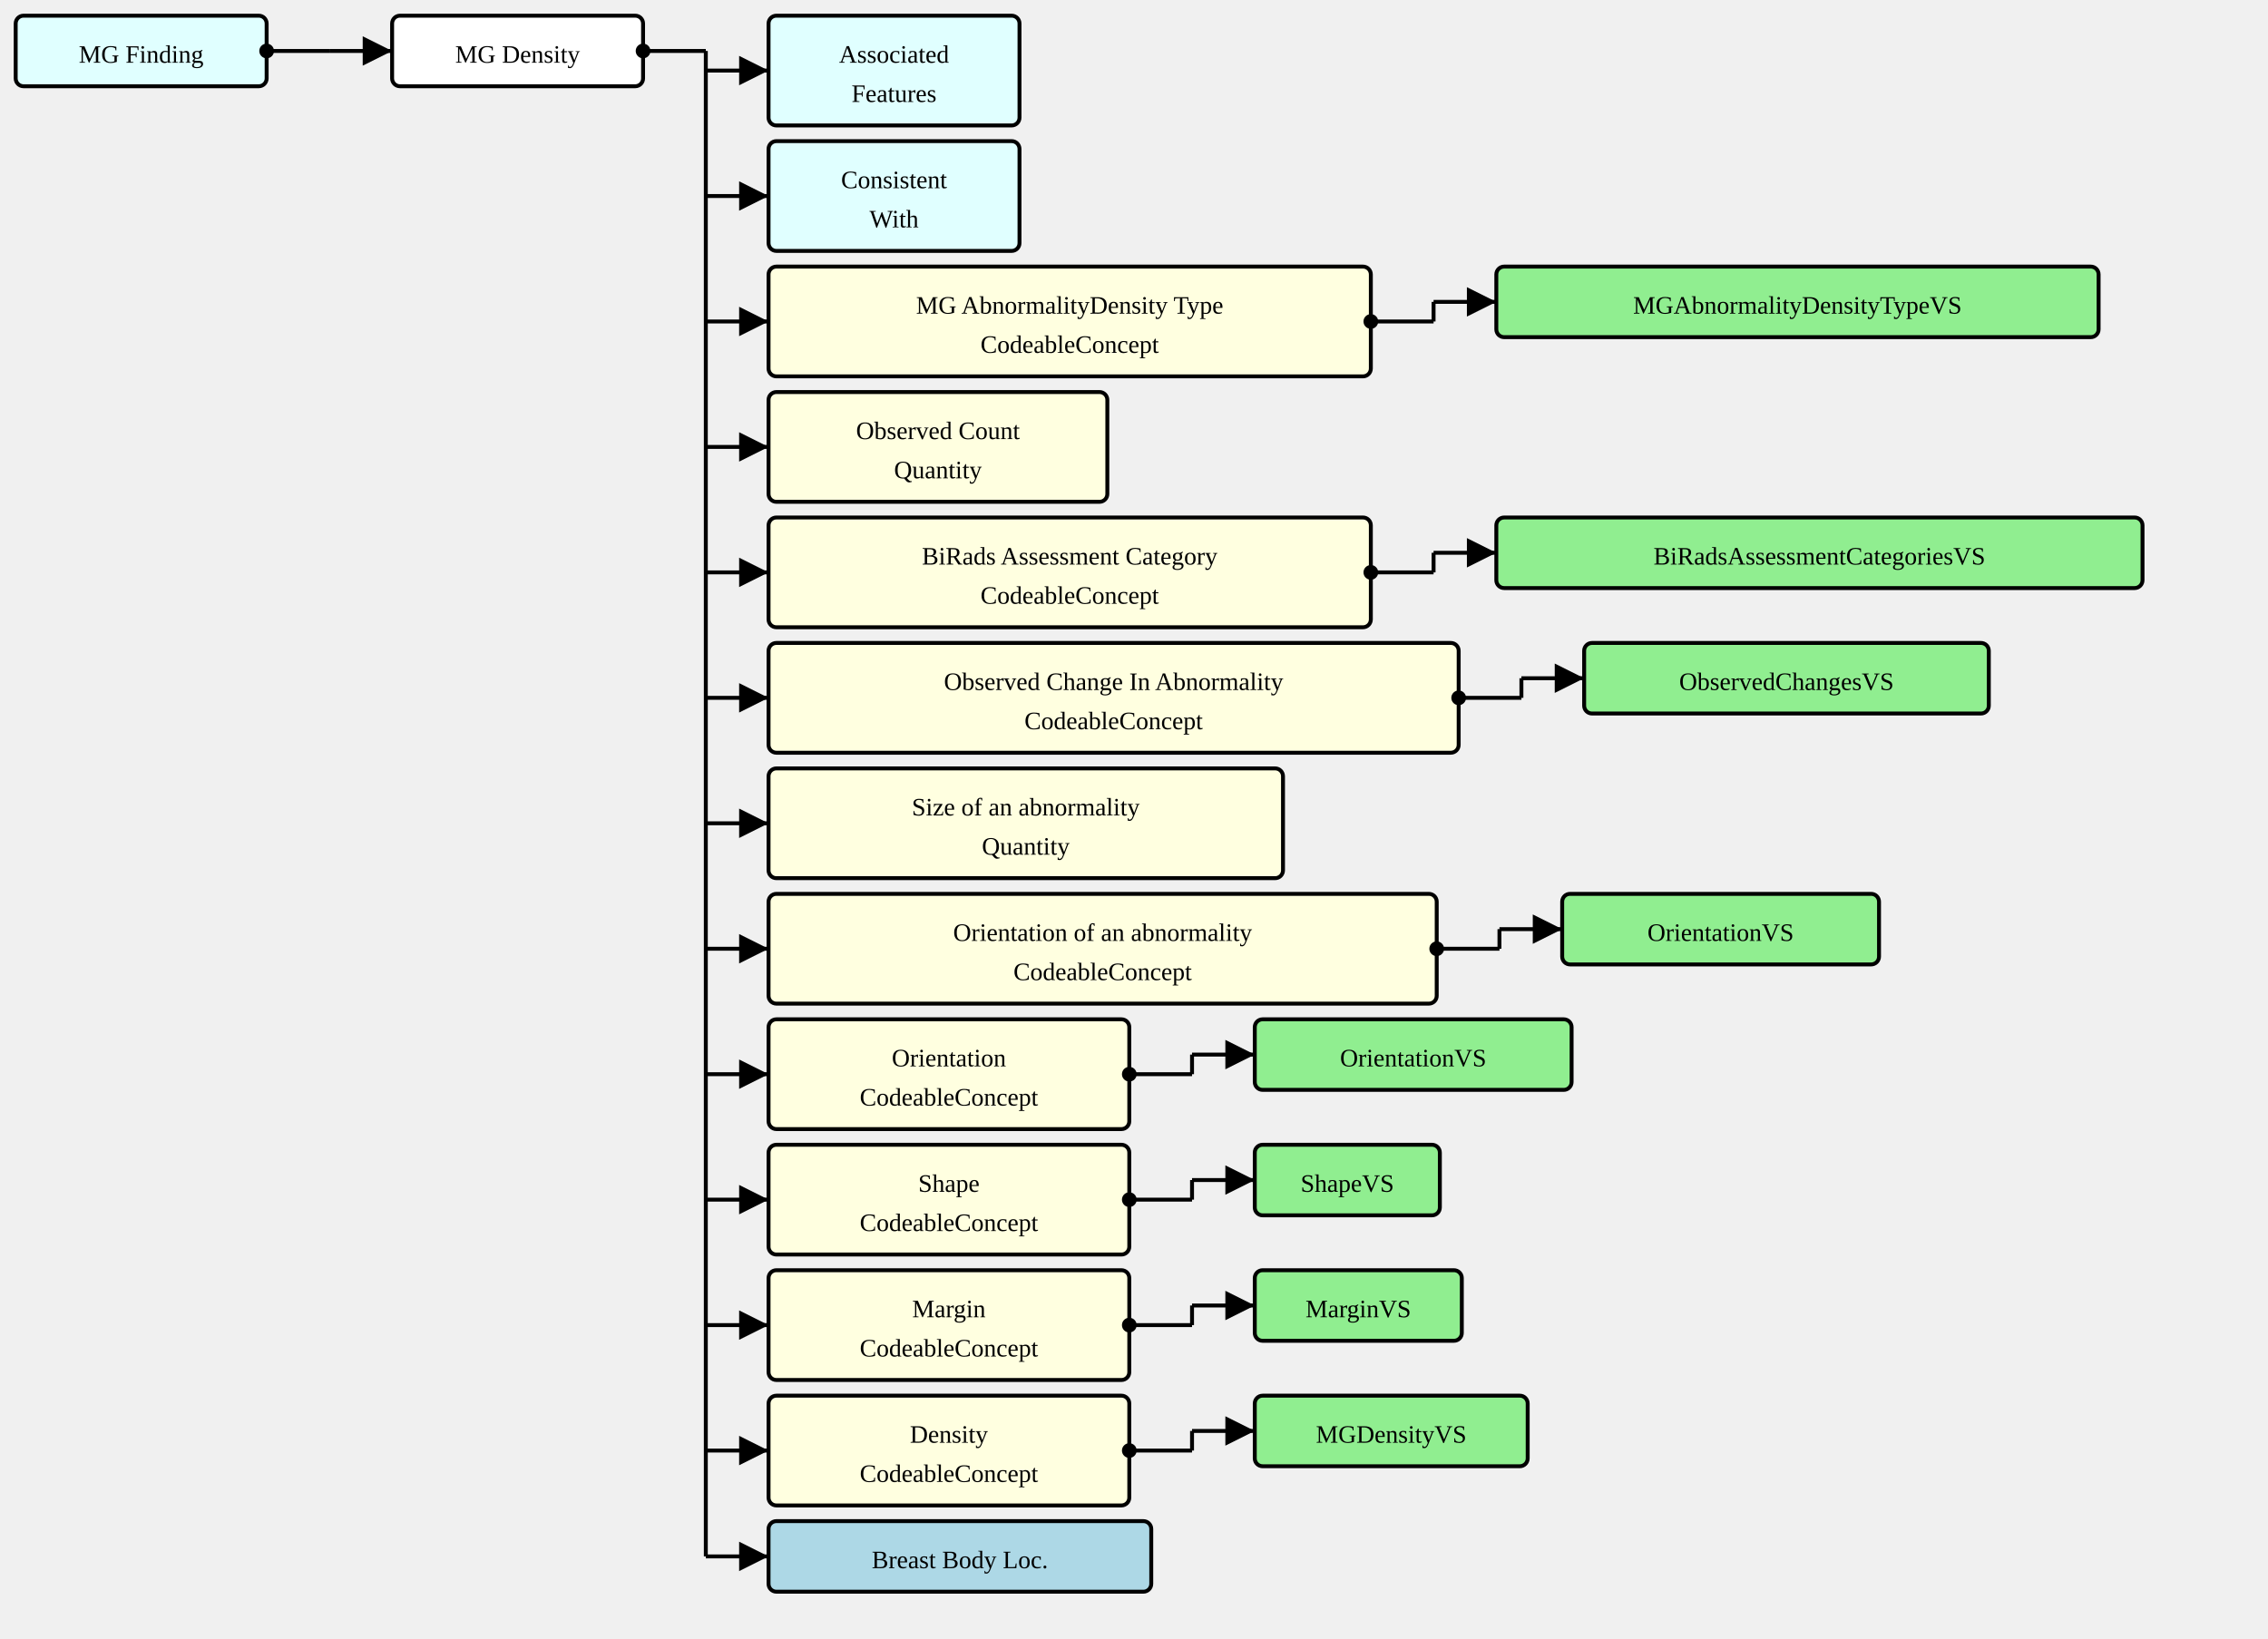
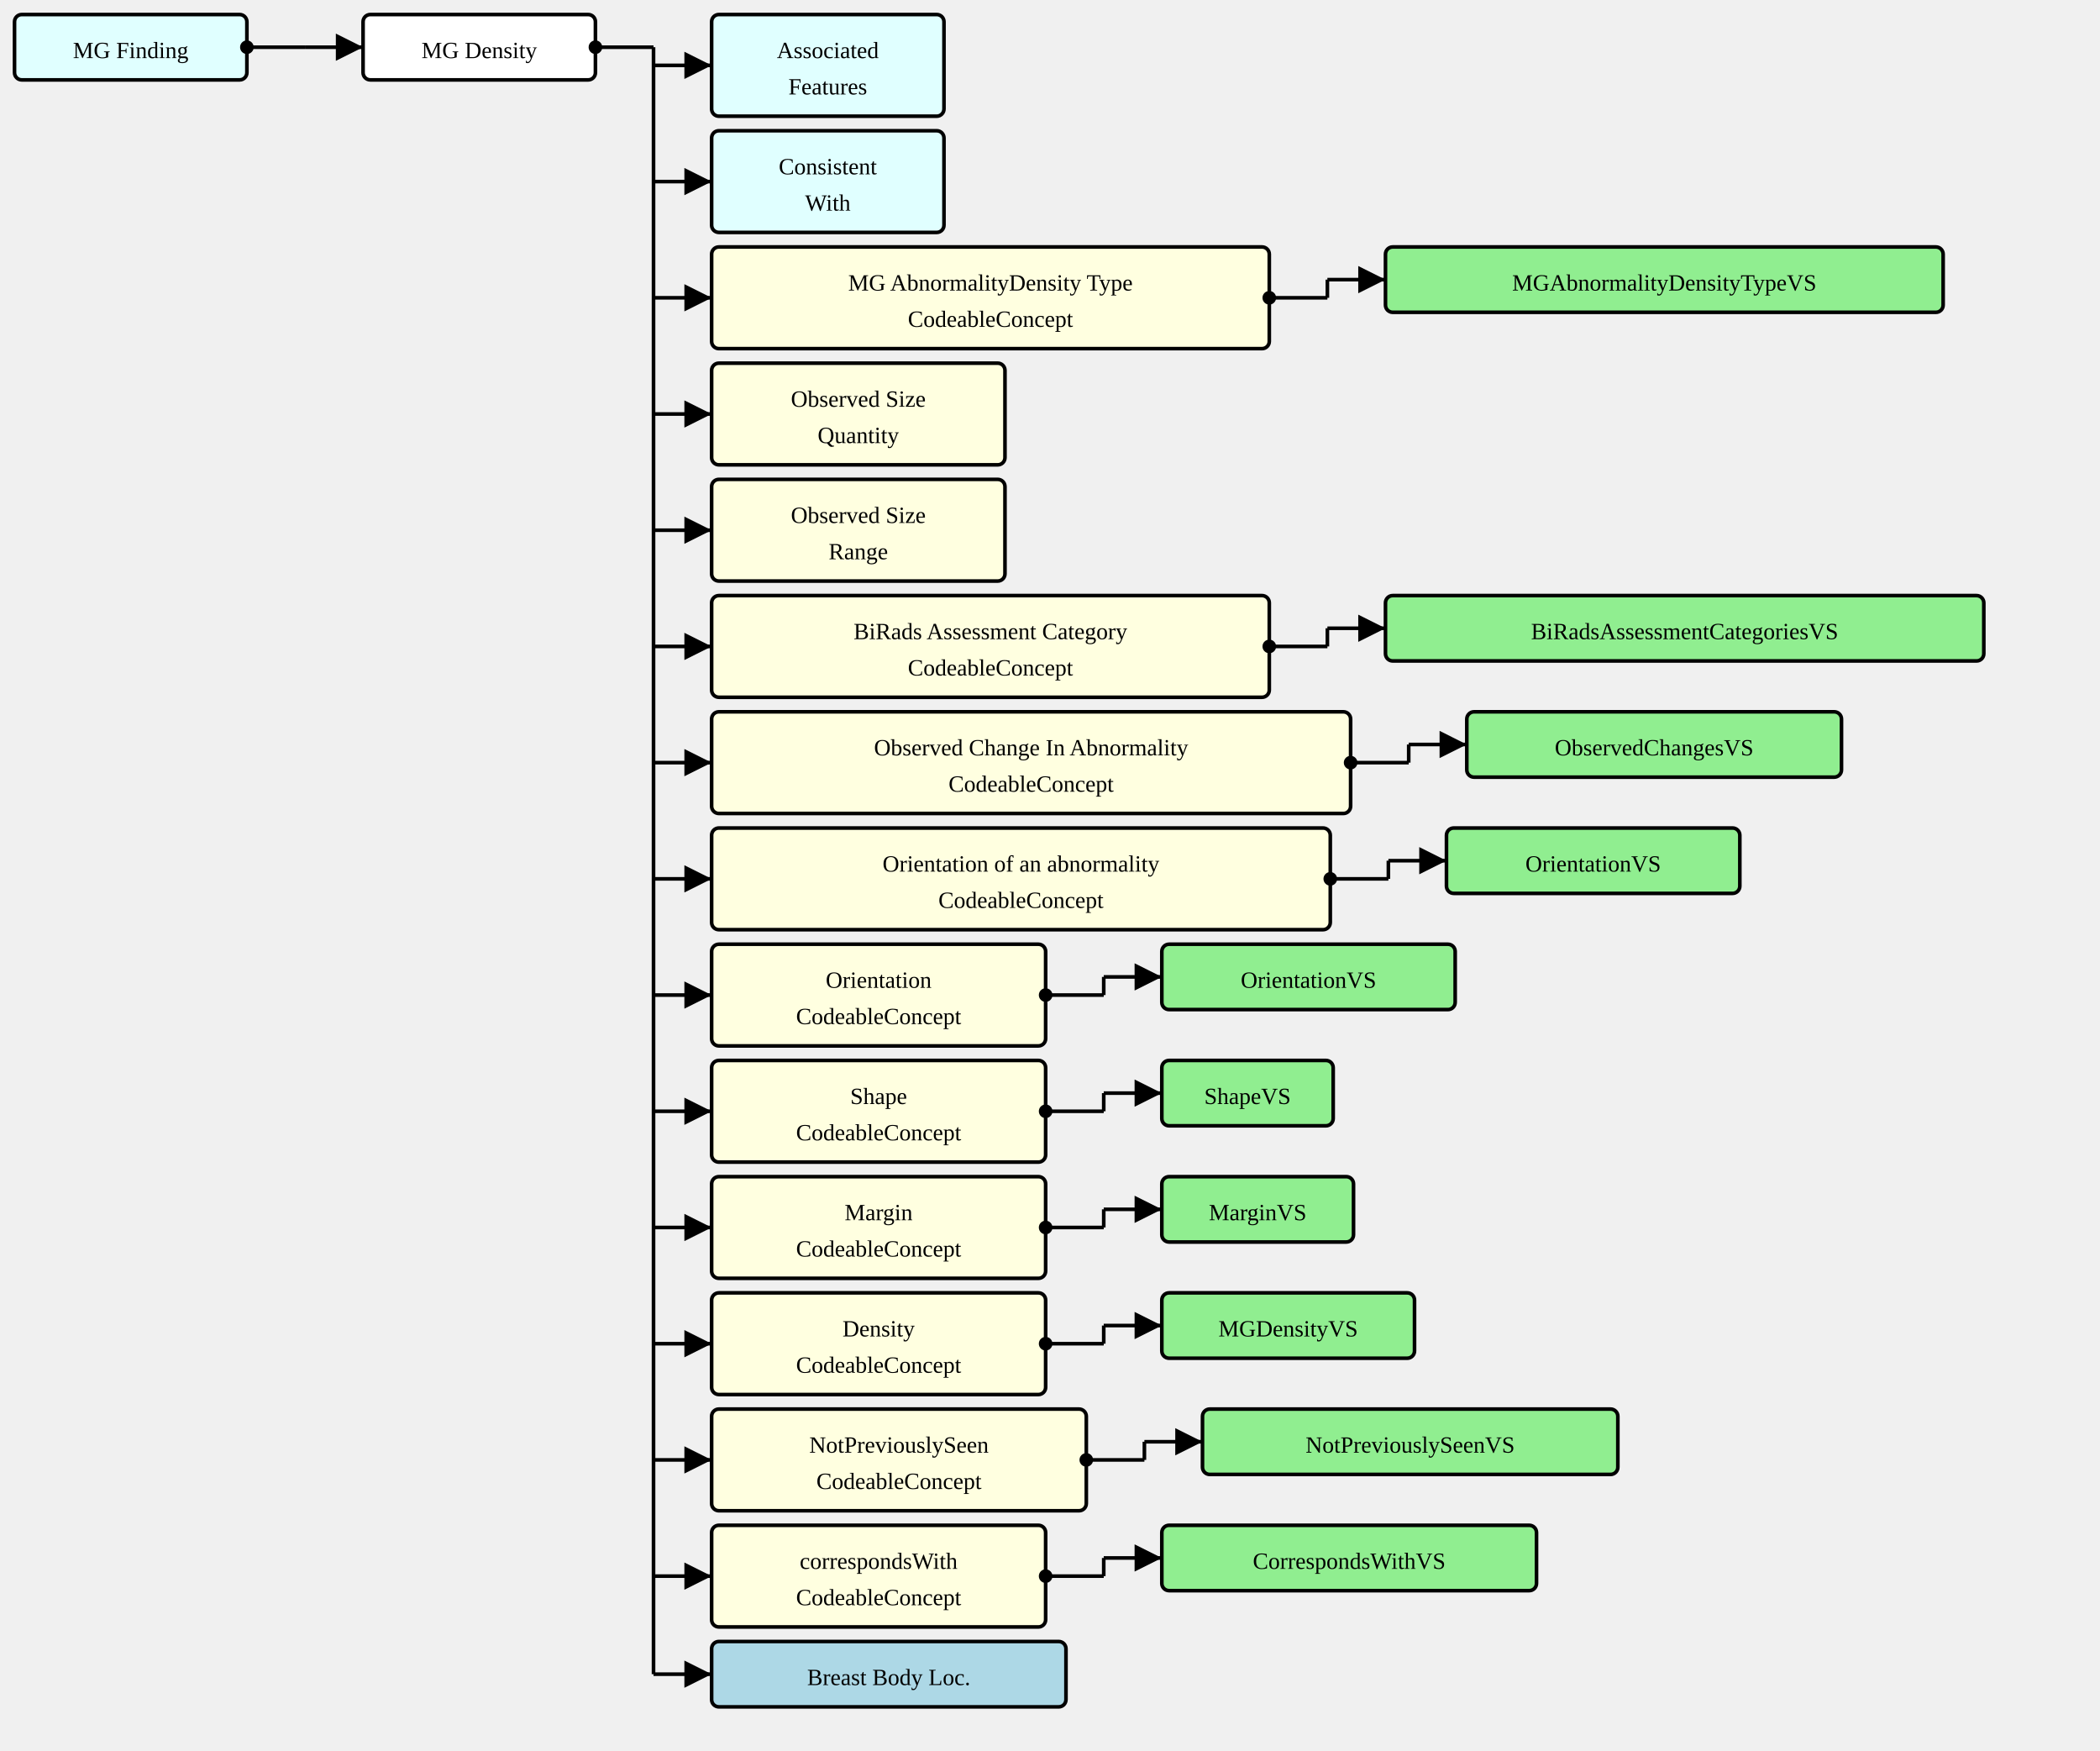
- <svg xmlns="http://www.w3.org/2000/svg" version="1.1" width="1084.5" height="783.75">
+ <svg xmlns="http://www.w3.org/2000/svg" version="1.1" width="1084.5" height="903.75">
  <defs>
    <marker id="arrowStart" markerWidth="3.75" markerHeight="3.75" markerUnits="px" refX="1.875" refY="1.875">
      <circle fill="Black" stroke-width="0" cx="1.875" cy="1.875" r="1.875" />
    </marker>
    <marker id="arrowEnd" markerWidth="7.5" markerHeight="7.5" markerUnits="px" refX="7.5" refY="3.75">
      <polygon fill="Black" stroke-width="0" points="0 0 7.5 3.75 0 7.5" />
    </marker>
  </defs>
  <g>
    <g transform="translate(7.5 7.5)">
      <rect fill="LightCyan" stroke="Black" stroke-width="1.875" x="0" y="0" width="120" height="33.75" rx="3.75" ry="3.75" />
      <a href="./StructureDefinition-MGFinding.html" target="_top">
        <text x="60" y="22.5" text-anchor="middle">MG Finding</text>
      </a>
    </g>
    <line stroke="Black" stroke-width="1.875" marker-end="url(#arrowEnd)" x1="157.5" y1="24.375" x2="187.5" y2="24.375" />
    <line stroke="Black" stroke-width="1.875" marker-start="url(#arrowStart)" x1="127.5" y1="24.375" x2="157.5" y2="24.375" />
    <line stroke="Black" stroke-width="1.875" x1="157.5" y1="24.375" x2="157.5" y2="24.375" />
  </g>
  <g>
    <g transform="translate(187.5 7.5)">
      <rect fill="White" stroke="Black" stroke-width="1.875" x="0" y="0" width="120" height="33.75" rx="3.75" ry="3.75" />
      <text x="60" y="22.5" text-anchor="middle">MG Density</text>
    </g>
    <line stroke="Black" stroke-width="1.875" marker-end="url(#arrowEnd)" x1="337.5" y1="33.75" x2="367.5" y2="33.75" />
    <line stroke="Black" stroke-width="1.875" marker-end="url(#arrowEnd)" x1="337.5" y1="93.75" x2="367.5" y2="93.75" />
    <line stroke="Black" stroke-width="1.875" marker-end="url(#arrowEnd)" x1="337.5" y1="153.75" x2="367.5" y2="153.75" />
    <line stroke="Black" stroke-width="1.875" marker-end="url(#arrowEnd)" x1="337.5" y1="213.75" x2="367.5" y2="213.75" />
    <line stroke="Black" stroke-width="1.875" marker-end="url(#arrowEnd)" x1="337.5" y1="273.75" x2="367.5" y2="273.75" />
    <line stroke="Black" stroke-width="1.875" marker-end="url(#arrowEnd)" x1="337.5" y1="333.75" x2="367.5" y2="333.75" />
    <line stroke="Black" stroke-width="1.875" marker-end="url(#arrowEnd)" x1="337.5" y1="393.75" x2="367.5" y2="393.75" />
    <line stroke="Black" stroke-width="1.875" marker-end="url(#arrowEnd)" x1="337.5" y1="453.75" x2="367.5" y2="453.75" />
    <line stroke="Black" stroke-width="1.875" marker-end="url(#arrowEnd)" x1="337.5" y1="513.75" x2="367.5" y2="513.75" />
    <line stroke="Black" stroke-width="1.875" marker-end="url(#arrowEnd)" x1="337.5" y1="573.75" x2="367.5" y2="573.75" />
    <line stroke="Black" stroke-width="1.875" marker-end="url(#arrowEnd)" x1="337.5" y1="633.75" x2="367.5" y2="633.75" />
    <line stroke="Black" stroke-width="1.875" marker-end="url(#arrowEnd)" x1="337.5" y1="693.75" x2="367.5" y2="693.75" />
-     <line stroke="Black" stroke-width="1.875" marker-end="url(#arrowEnd)" x1="337.5" y1="744.375" x2="367.5" y2="744.375" />
+     <line stroke="Black" stroke-width="1.875" marker-end="url(#arrowEnd)" x1="337.5" y1="753.75" x2="367.5" y2="753.75" />
+     <line stroke="Black" stroke-width="1.875" marker-end="url(#arrowEnd)" x1="337.5" y1="813.75" x2="367.5" y2="813.75" />
+     <line stroke="Black" stroke-width="1.875" marker-end="url(#arrowEnd)" x1="337.5" y1="864.375" x2="367.5" y2="864.375" />
    <line stroke="Black" stroke-width="1.875" marker-start="url(#arrowStart)" x1="307.5" y1="24.375" x2="337.5" y2="24.375" />
-     <line stroke="Black" stroke-width="1.875" x1="337.5" y1="24.375" x2="337.5" y2="744.375" />
+     <line stroke="Black" stroke-width="1.875" x1="337.5" y1="24.375" x2="337.5" y2="864.375" />
  </g>
  <g>
    <g transform="translate(367.5 7.5)">
      <rect fill="LightCyan" stroke="Black" stroke-width="1.875" x="0" y="0" width="120" height="52.5" rx="3.75" ry="3.75" />
      <a href="./StructureDefinition-AssociatedFeatures.html" target="_top">
        <text x="60" y="22.5" text-anchor="middle">Associated</text>
      </a>
      <a href="./StructureDefinition-AssociatedFeatures.html" target="_top">
        <text x="60" y="41.25" text-anchor="middle">Features</text>
      </a>
    </g>
  </g>
  <g>
    <g transform="translate(367.5 67.5)">
      <rect fill="LightCyan" stroke="Black" stroke-width="1.875" x="0" y="0" width="120" height="52.5" rx="3.75" ry="3.75" />
      <a href="./StructureDefinition-ConsistentWith.html" target="_top">
        <text x="60" y="22.5" text-anchor="middle">Consistent</text>
      </a>
      <a href="./StructureDefinition-ConsistentWith.html" target="_top">
        <text x="60" y="41.25" text-anchor="middle">With</text>
      </a>
    </g>
  </g>
  <g>
    <g transform="translate(367.5 127.5)">
      <rect fill="LightYellow" stroke="Black" stroke-width="1.875" x="0" y="0" width="288" height="52.5" rx="3.75" ry="3.75" />
      <text x="144" y="22.5" text-anchor="middle">MG AbnormalityDensity Type</text>
      <text x="144" y="41.25" text-anchor="middle">CodeableConcept</text>
    </g>
    <line stroke="Black" stroke-width="1.875" marker-end="url(#arrowEnd)" x1="685.5" y1="144.375" x2="715.5" y2="144.375" />
    <line stroke="Black" stroke-width="1.875" marker-start="url(#arrowStart)" x1="655.5" y1="153.75" x2="685.5" y2="153.75" />
    <line stroke="Black" stroke-width="1.875" x1="685.5" y1="144.375" x2="685.5" y2="153.75" />
  </g>
  <g>
    <g transform="translate(715.4999 127.5)">
      <rect fill="LightGreen" stroke="Black" stroke-width="1.875" x="0" y="0" width="288" height="33.75" rx="3.75" ry="3.75" />
      <a href="./ValueSet-MGAbnormalityDensityTypeVS.html" target="_top">
        <text x="144" y="22.5" text-anchor="middle">MGAbnormalityDensityTypeVS</text>
      </a>
    </g>
  </g>
  <g>
    <g transform="translate(367.5 187.5)">
-       <rect fill="LightYellow" stroke="Black" stroke-width="1.875" x="0" y="0" width="162" height="52.5" rx="3.75" ry="3.75" />
-       <text x="81" y="22.5" text-anchor="middle">Observed Count</text>
-       <text x="81" y="41.25" text-anchor="middle">Quantity</text>
+       <rect fill="LightYellow" stroke="Black" stroke-width="1.875" x="0" y="0" width="151.5" height="52.5" rx="3.75" ry="3.75" />
+       <text x="75.75" y="22.5" text-anchor="middle">Observed Size</text>
+       <text x="75.75" y="41.25" text-anchor="middle">Quantity</text>
    </g>
  </g>
  <g>
    <g transform="translate(367.5 247.5)">
+       <rect fill="LightYellow" stroke="Black" stroke-width="1.875" x="0" y="0" width="151.5" height="52.5" rx="3.75" ry="3.75" />
+       <text x="75.75" y="22.5" text-anchor="middle">Observed Size</text>
+       <text x="75.75" y="41.25" text-anchor="middle">Range</text>
+     </g>
+   </g>
+   <g>
+     <g transform="translate(367.5 307.5)">
      <rect fill="LightYellow" stroke="Black" stroke-width="1.875" x="0" y="0" width="288" height="52.5" rx="3.75" ry="3.75" />
      <text x="144" y="22.5" text-anchor="middle">BiRads Assessment Category</text>
      <text x="144" y="41.25" text-anchor="middle">CodeableConcept</text>
    </g>
-     <line stroke="Black" stroke-width="1.875" marker-end="url(#arrowEnd)" x1="685.5" y1="264.375" x2="715.5" y2="264.375" />
-     <line stroke="Black" stroke-width="1.875" marker-start="url(#arrowStart)" x1="655.5" y1="273.75" x2="685.5" y2="273.75" />
-     <line stroke="Black" stroke-width="1.875" x1="685.5" y1="264.375" x2="685.5" y2="273.75" />
-   </g>
-   <g>
-     <g transform="translate(715.4999 247.5)">
+     <line stroke="Black" stroke-width="1.875" marker-end="url(#arrowEnd)" x1="685.5" y1="324.375" x2="715.5" y2="324.375" />
+     <line stroke="Black" stroke-width="1.875" marker-start="url(#arrowStart)" x1="655.5" y1="333.75" x2="685.5" y2="333.75" />
+     <line stroke="Black" stroke-width="1.875" x1="685.5" y1="324.375" x2="685.5" y2="333.75" />
+   </g>
+   <g>
+     <g transform="translate(715.4999 307.5)">
      <rect fill="LightGreen" stroke="Black" stroke-width="1.875" x="0" y="0" width="309" height="33.75" rx="3.75" ry="3.75" />
      <a href="./ValueSet-BiRadsAssessmentCategoriesVS.html" target="_top">
        <text x="154.5" y="22.5" text-anchor="middle">BiRadsAssessmentCategoriesVS</text>
      </a>
    </g>
  </g>
  <g>
-     <g transform="translate(367.5 307.5)">
+     <g transform="translate(367.5 367.5)">
      <rect fill="LightYellow" stroke="Black" stroke-width="1.875" x="0" y="0" width="330" height="52.5" rx="3.75" ry="3.75" />
      <text x="165" y="22.5" text-anchor="middle">Observed Change In Abnormality</text>
      <text x="165" y="41.25" text-anchor="middle">CodeableConcept</text>
    </g>
-     <line stroke="Black" stroke-width="1.875" marker-end="url(#arrowEnd)" x1="727.5" y1="324.375" x2="757.5" y2="324.375" />
-     <line stroke="Black" stroke-width="1.875" marker-start="url(#arrowStart)" x1="697.5" y1="333.75" x2="727.5" y2="333.75" />
-     <line stroke="Black" stroke-width="1.875" x1="727.5" y1="324.375" x2="727.5" y2="333.75" />
-   </g>
-   <g>
-     <g transform="translate(757.5 307.5)">
+     <line stroke="Black" stroke-width="1.875" marker-end="url(#arrowEnd)" x1="727.5" y1="384.375" x2="757.5" y2="384.375" />
+     <line stroke="Black" stroke-width="1.875" marker-start="url(#arrowStart)" x1="697.5" y1="393.75" x2="727.5" y2="393.75" />
+     <line stroke="Black" stroke-width="1.875" x1="727.5" y1="384.375" x2="727.5" y2="393.75" />
+   </g>
+   <g>
+     <g transform="translate(757.5 367.5)">
      <rect fill="LightGreen" stroke="Black" stroke-width="1.875" x="0" y="0" width="193.5" height="33.75" rx="3.75" ry="3.75" />
      <a href="./ValueSet-ObservedChangesVS.html" target="_top">
        <text x="96.75" y="22.5" text-anchor="middle">ObservedChangesVS</text>
      </a>
-     </g>
-   </g>
-   <g>
-     <g transform="translate(367.5 367.5)">
-       <rect fill="LightYellow" stroke="Black" stroke-width="1.875" x="0" y="0" width="246" height="52.5" rx="3.75" ry="3.75" />
-       <text x="123" y="22.5" text-anchor="middle">Size of an abnormality</text>
-       <text x="123" y="41.25" text-anchor="middle">Quantity</text>
    </g>
  </g>
  <g>
    <g transform="translate(367.5 427.5)">
      <rect fill="LightYellow" stroke="Black" stroke-width="1.875" x="0" y="0" width="319.5" height="52.5" rx="3.75" ry="3.75" />
      <text x="159.75" y="22.5" text-anchor="middle">Orientation of an abnormality</text>
      <text x="159.75" y="41.25" text-anchor="middle">CodeableConcept</text>
    </g>
    <line stroke="Black" stroke-width="1.875" marker-end="url(#arrowEnd)" x1="717" y1="444.375" x2="747" y2="444.375" />
    <line stroke="Black" stroke-width="1.875" marker-start="url(#arrowStart)" x1="687" y1="453.75" x2="717" y2="453.75" />
    <line stroke="Black" stroke-width="1.875" x1="717" y1="444.375" x2="717" y2="453.75" />
  </g>
  <g>
    <g transform="translate(747 427.5)">
      <rect fill="LightGreen" stroke="Black" stroke-width="1.875" x="0" y="0" width="151.5" height="33.75" rx="3.75" ry="3.75" />
      <a href="./ValueSet-OrientationVS.html" target="_top">
        <text x="75.75" y="22.5" text-anchor="middle">OrientationVS</text>
      </a>
    </g>
  </g>
  <g>
    <g transform="translate(367.5 487.5)">
      <rect fill="LightYellow" stroke="Black" stroke-width="1.875" x="0" y="0" width="172.5" height="52.5" rx="3.75" ry="3.75" />
      <text x="86.25" y="22.5" text-anchor="middle">Orientation</text>
      <text x="86.25" y="41.25" text-anchor="middle">CodeableConcept</text>
    </g>
    <line stroke="Black" stroke-width="1.875" marker-end="url(#arrowEnd)" x1="570" y1="504.375" x2="600" y2="504.375" />
    <line stroke="Black" stroke-width="1.875" marker-start="url(#arrowStart)" x1="540" y1="513.75" x2="570" y2="513.75" />
    <line stroke="Black" stroke-width="1.875" x1="570" y1="504.375" x2="570" y2="513.75" />
  </g>
  <g>
    <g transform="translate(600 487.5)">
      <rect fill="LightGreen" stroke="Black" stroke-width="1.875" x="0" y="0" width="151.5" height="33.75" rx="3.75" ry="3.75" />
      <a href="./ValueSet-OrientationVS.html" target="_top">
        <text x="75.75" y="22.5" text-anchor="middle">OrientationVS</text>
      </a>
    </g>
  </g>
  <g>
    <g transform="translate(367.5 547.5)">
      <rect fill="LightYellow" stroke="Black" stroke-width="1.875" x="0" y="0" width="172.5" height="52.5" rx="3.75" ry="3.75" />
      <text x="86.25" y="22.5" text-anchor="middle">Shape</text>
      <text x="86.25" y="41.25" text-anchor="middle">CodeableConcept</text>
    </g>
    <line stroke="Black" stroke-width="1.875" marker-end="url(#arrowEnd)" x1="570" y1="564.375" x2="600" y2="564.375" />
    <line stroke="Black" stroke-width="1.875" marker-start="url(#arrowStart)" x1="540" y1="573.75" x2="570" y2="573.75" />
    <line stroke="Black" stroke-width="1.875" x1="570" y1="564.375" x2="570" y2="573.75" />
  </g>
  <g>
    <g transform="translate(600 547.5)">
      <rect fill="LightGreen" stroke="Black" stroke-width="1.875" x="0" y="0" width="88.5" height="33.75" rx="3.75" ry="3.75" />
      <a href="./ValueSet-ShapeVS.html" target="_top">
        <text x="44.25" y="22.5" text-anchor="middle">ShapeVS</text>
      </a>
    </g>
  </g>
  <g>
    <g transform="translate(367.5 607.5)">
      <rect fill="LightYellow" stroke="Black" stroke-width="1.875" x="0" y="0" width="172.5" height="52.5" rx="3.75" ry="3.75" />
      <text x="86.25" y="22.5" text-anchor="middle">Margin</text>
      <text x="86.25" y="41.25" text-anchor="middle">CodeableConcept</text>
    </g>
    <line stroke="Black" stroke-width="1.875" marker-end="url(#arrowEnd)" x1="570" y1="624.375" x2="600" y2="624.375" />
    <line stroke="Black" stroke-width="1.875" marker-start="url(#arrowStart)" x1="540" y1="633.75" x2="570" y2="633.75" />
    <line stroke="Black" stroke-width="1.875" x1="570" y1="624.375" x2="570" y2="633.75" />
  </g>
  <g>
    <g transform="translate(600 607.5)">
      <rect fill="LightGreen" stroke="Black" stroke-width="1.875" x="0" y="0" width="99" height="33.75" rx="3.75" ry="3.75" />
      <a href="./ValueSet-MarginVS.html" target="_top">
        <text x="49.5" y="22.5" text-anchor="middle">MarginVS</text>
      </a>
    </g>
  </g>
  <g>
    <g transform="translate(367.5 667.5)">
      <rect fill="LightYellow" stroke="Black" stroke-width="1.875" x="0" y="0" width="172.5" height="52.5" rx="3.75" ry="3.75" />
      <text x="86.25" y="22.5" text-anchor="middle">Density</text>
      <text x="86.25" y="41.25" text-anchor="middle">CodeableConcept</text>
    </g>
    <line stroke="Black" stroke-width="1.875" marker-end="url(#arrowEnd)" x1="570" y1="684.375" x2="600" y2="684.375" />
    <line stroke="Black" stroke-width="1.875" marker-start="url(#arrowStart)" x1="540" y1="693.75" x2="570" y2="693.75" />
    <line stroke="Black" stroke-width="1.875" x1="570" y1="684.375" x2="570" y2="693.75" />
  </g>
  <g>
    <g transform="translate(600 667.5)">
      <rect fill="LightGreen" stroke="Black" stroke-width="1.875" x="0" y="0" width="130.5" height="33.75" rx="3.75" ry="3.75" />
      <a href="./ValueSet-MGDensityVS.html" target="_top">
        <text x="65.25" y="22.5" text-anchor="middle">MGDensityVS</text>
      </a>
    </g>
  </g>
  <g>
    <g transform="translate(367.5 727.5)">
+       <rect fill="LightYellow" stroke="Black" stroke-width="1.875" x="0" y="0" width="193.5" height="52.5" rx="3.75" ry="3.75" />
+       <text x="96.75" y="22.5" text-anchor="middle">NotPreviouslySeen</text>
+       <text x="96.75" y="41.25" text-anchor="middle">CodeableConcept</text>
+     </g>
+     <line stroke="Black" stroke-width="1.875" marker-end="url(#arrowEnd)" x1="591" y1="744.375" x2="621" y2="744.375" />
+     <line stroke="Black" stroke-width="1.875" marker-start="url(#arrowStart)" x1="561" y1="753.75" x2="591" y2="753.75" />
+     <line stroke="Black" stroke-width="1.875" x1="591" y1="744.375" x2="591" y2="753.75" />
+   </g>
+   <g>
+     <g transform="translate(621 727.5)">
+       <rect fill="LightGreen" stroke="Black" stroke-width="1.875" x="0" y="0" width="214.5" height="33.75" rx="3.75" ry="3.75" />
+       <a href="./ValueSet-NotPreviouslySeenVS.html" target="_top">
+         <text x="107.25" y="22.5" text-anchor="middle">NotPreviouslySeenVS</text>
+       </a>
+     </g>
+   </g>
+   <g>
+     <g transform="translate(367.5 787.5)">
+       <rect fill="LightYellow" stroke="Black" stroke-width="1.875" x="0" y="0" width="172.5" height="52.5" rx="3.75" ry="3.75" />
+       <text x="86.25" y="22.5" text-anchor="middle">correspondsWith</text>
+       <text x="86.25" y="41.25" text-anchor="middle">CodeableConcept</text>
+     </g>
+     <line stroke="Black" stroke-width="1.875" marker-end="url(#arrowEnd)" x1="570" y1="804.375" x2="600" y2="804.375" />
+     <line stroke="Black" stroke-width="1.875" marker-start="url(#arrowStart)" x1="540" y1="813.75" x2="570" y2="813.75" />
+     <line stroke="Black" stroke-width="1.875" x1="570" y1="804.375" x2="570" y2="813.75" />
+   </g>
+   <g>
+     <g transform="translate(600 787.5)">
+       <rect fill="LightGreen" stroke="Black" stroke-width="1.875" x="0" y="0" width="193.5" height="33.75" rx="3.75" ry="3.75" />
+       <a href="./ValueSet-CorrespondsWithVS.html" target="_top">
+         <text x="96.75" y="22.5" text-anchor="middle">CorrespondsWithVS</text>
+       </a>
+     </g>
+   </g>
+   <g>
+     <g transform="translate(367.5 847.5)">
      <rect fill="LightBlue" stroke="Black" stroke-width="1.875" x="0" y="0" width="183" height="33.75" rx="3.75" ry="3.75" />
      <a href="./StructureDefinition-BreastBodyLocationExtension.html" target="_top">
        <text x="91.5" y="22.5" text-anchor="middle">Breast Body Loc.</text>
      </a>
    </g>
  </g>
</svg>
